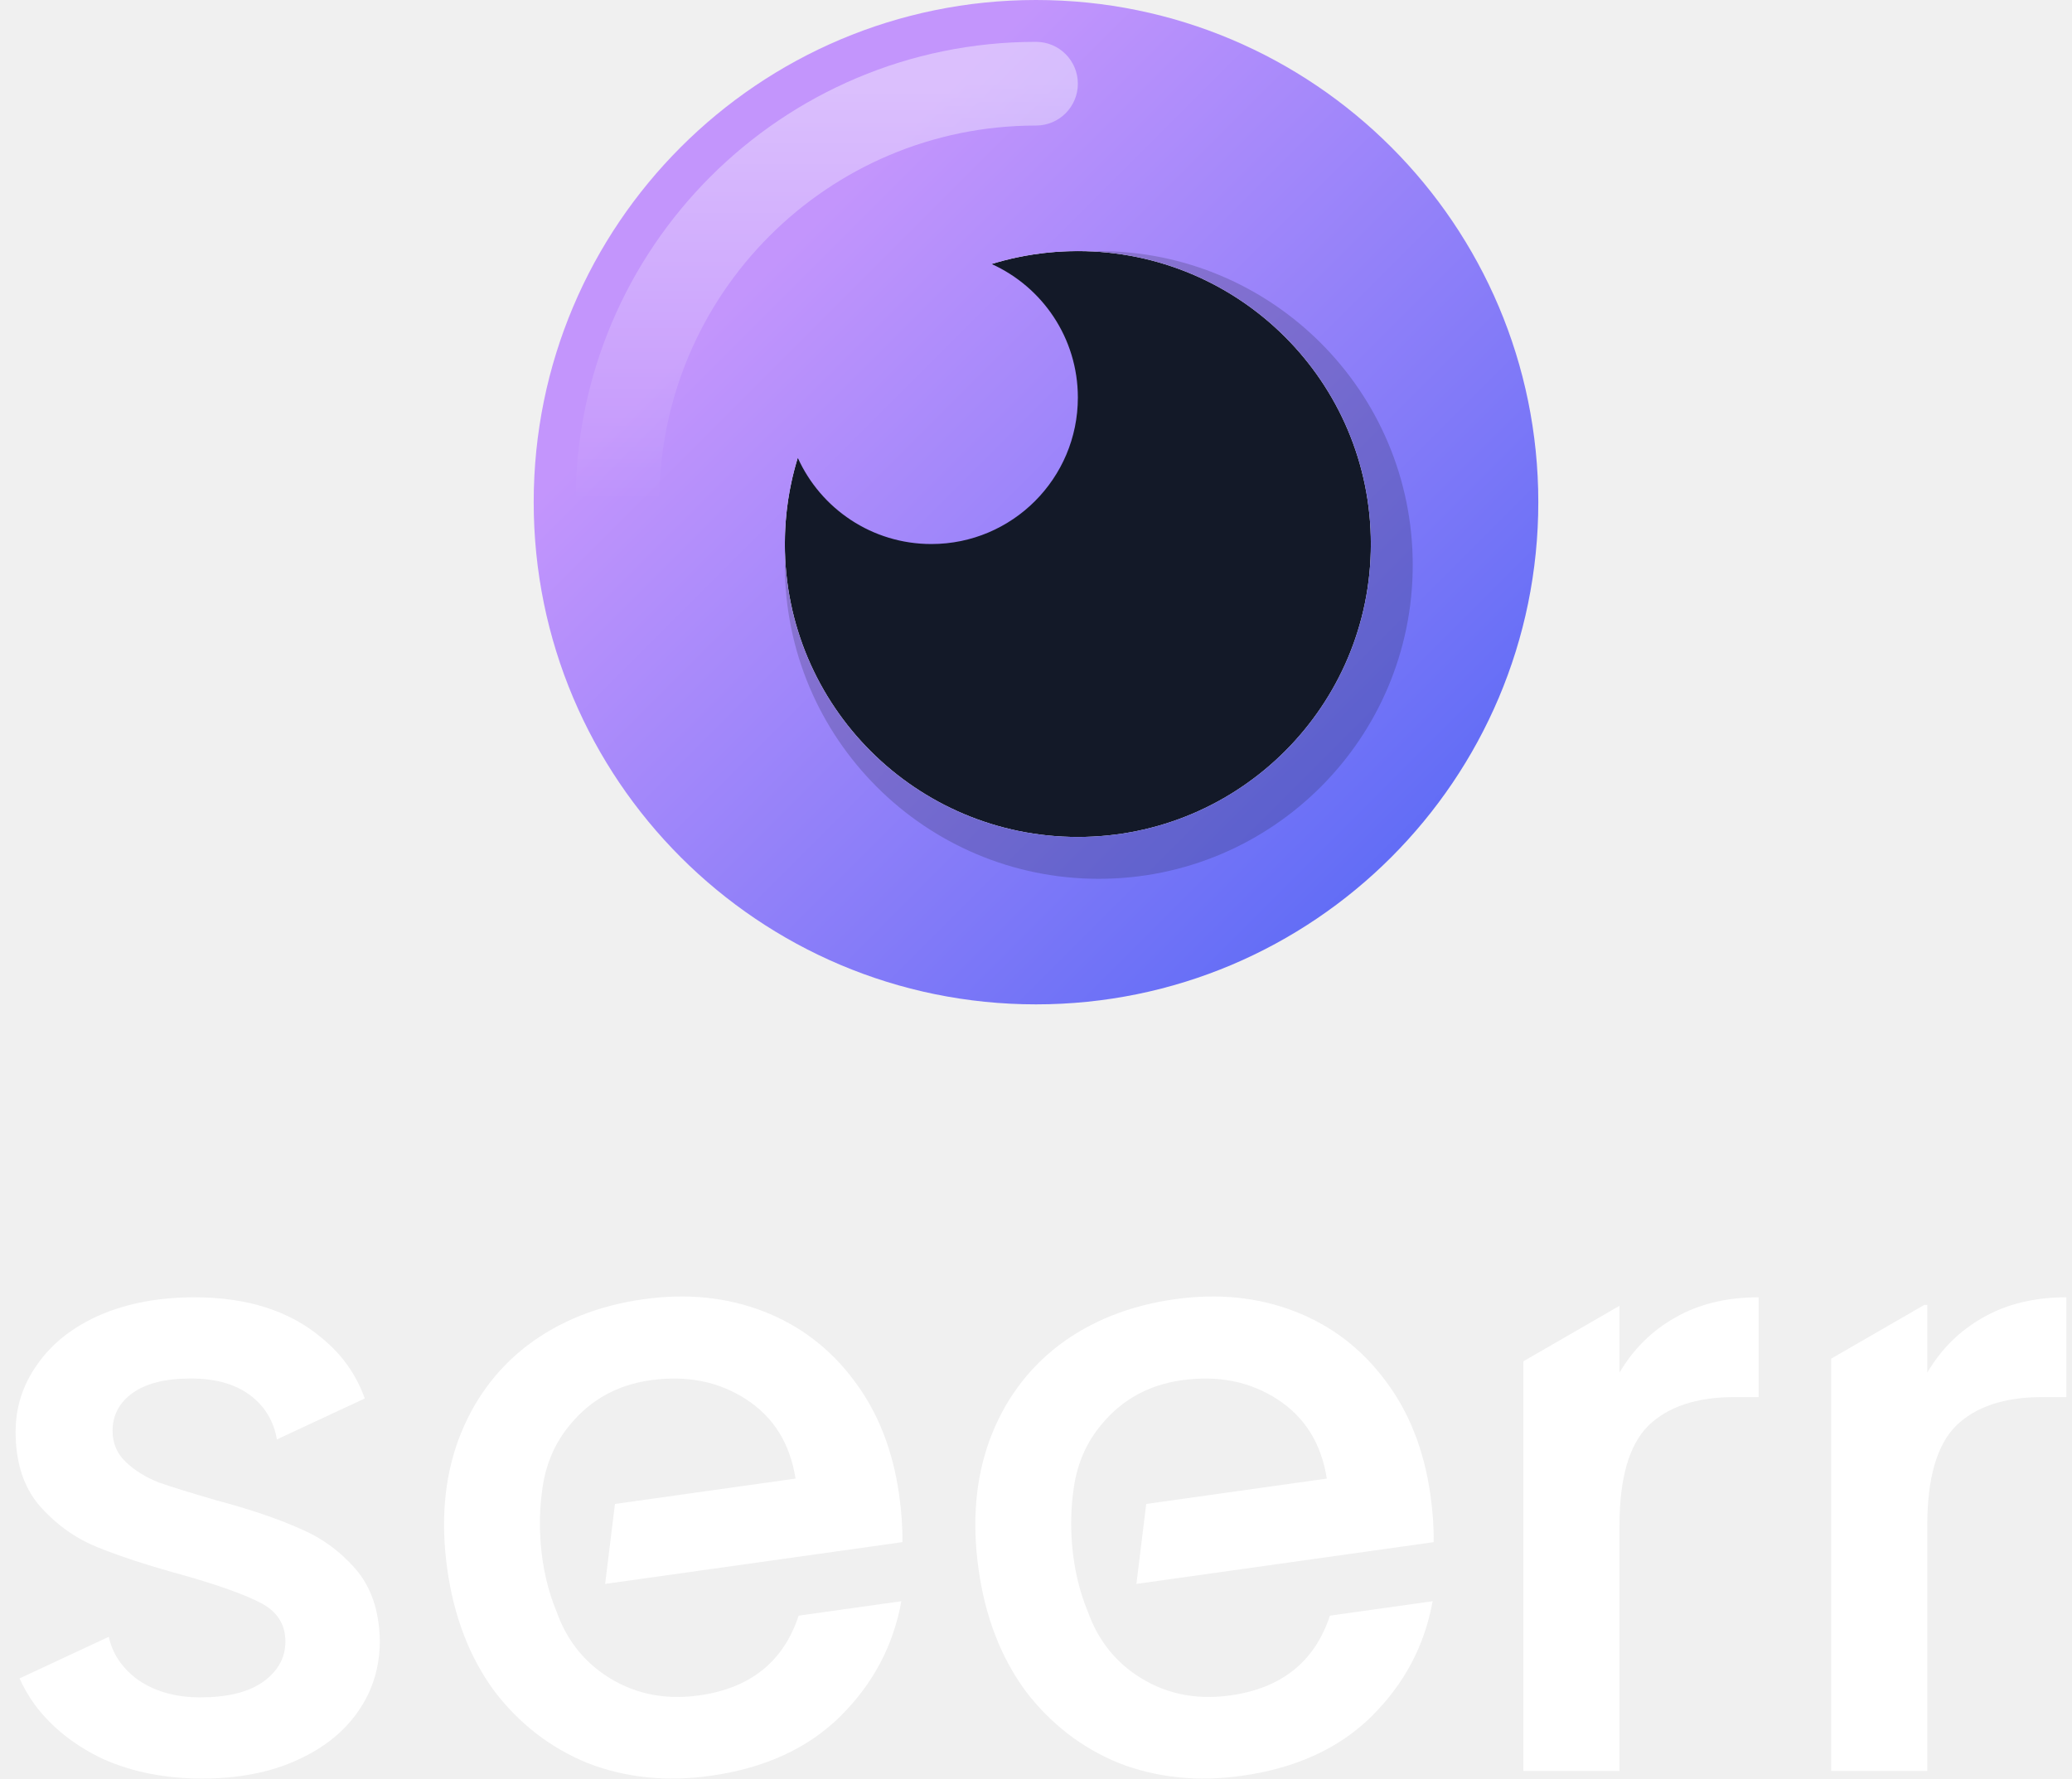
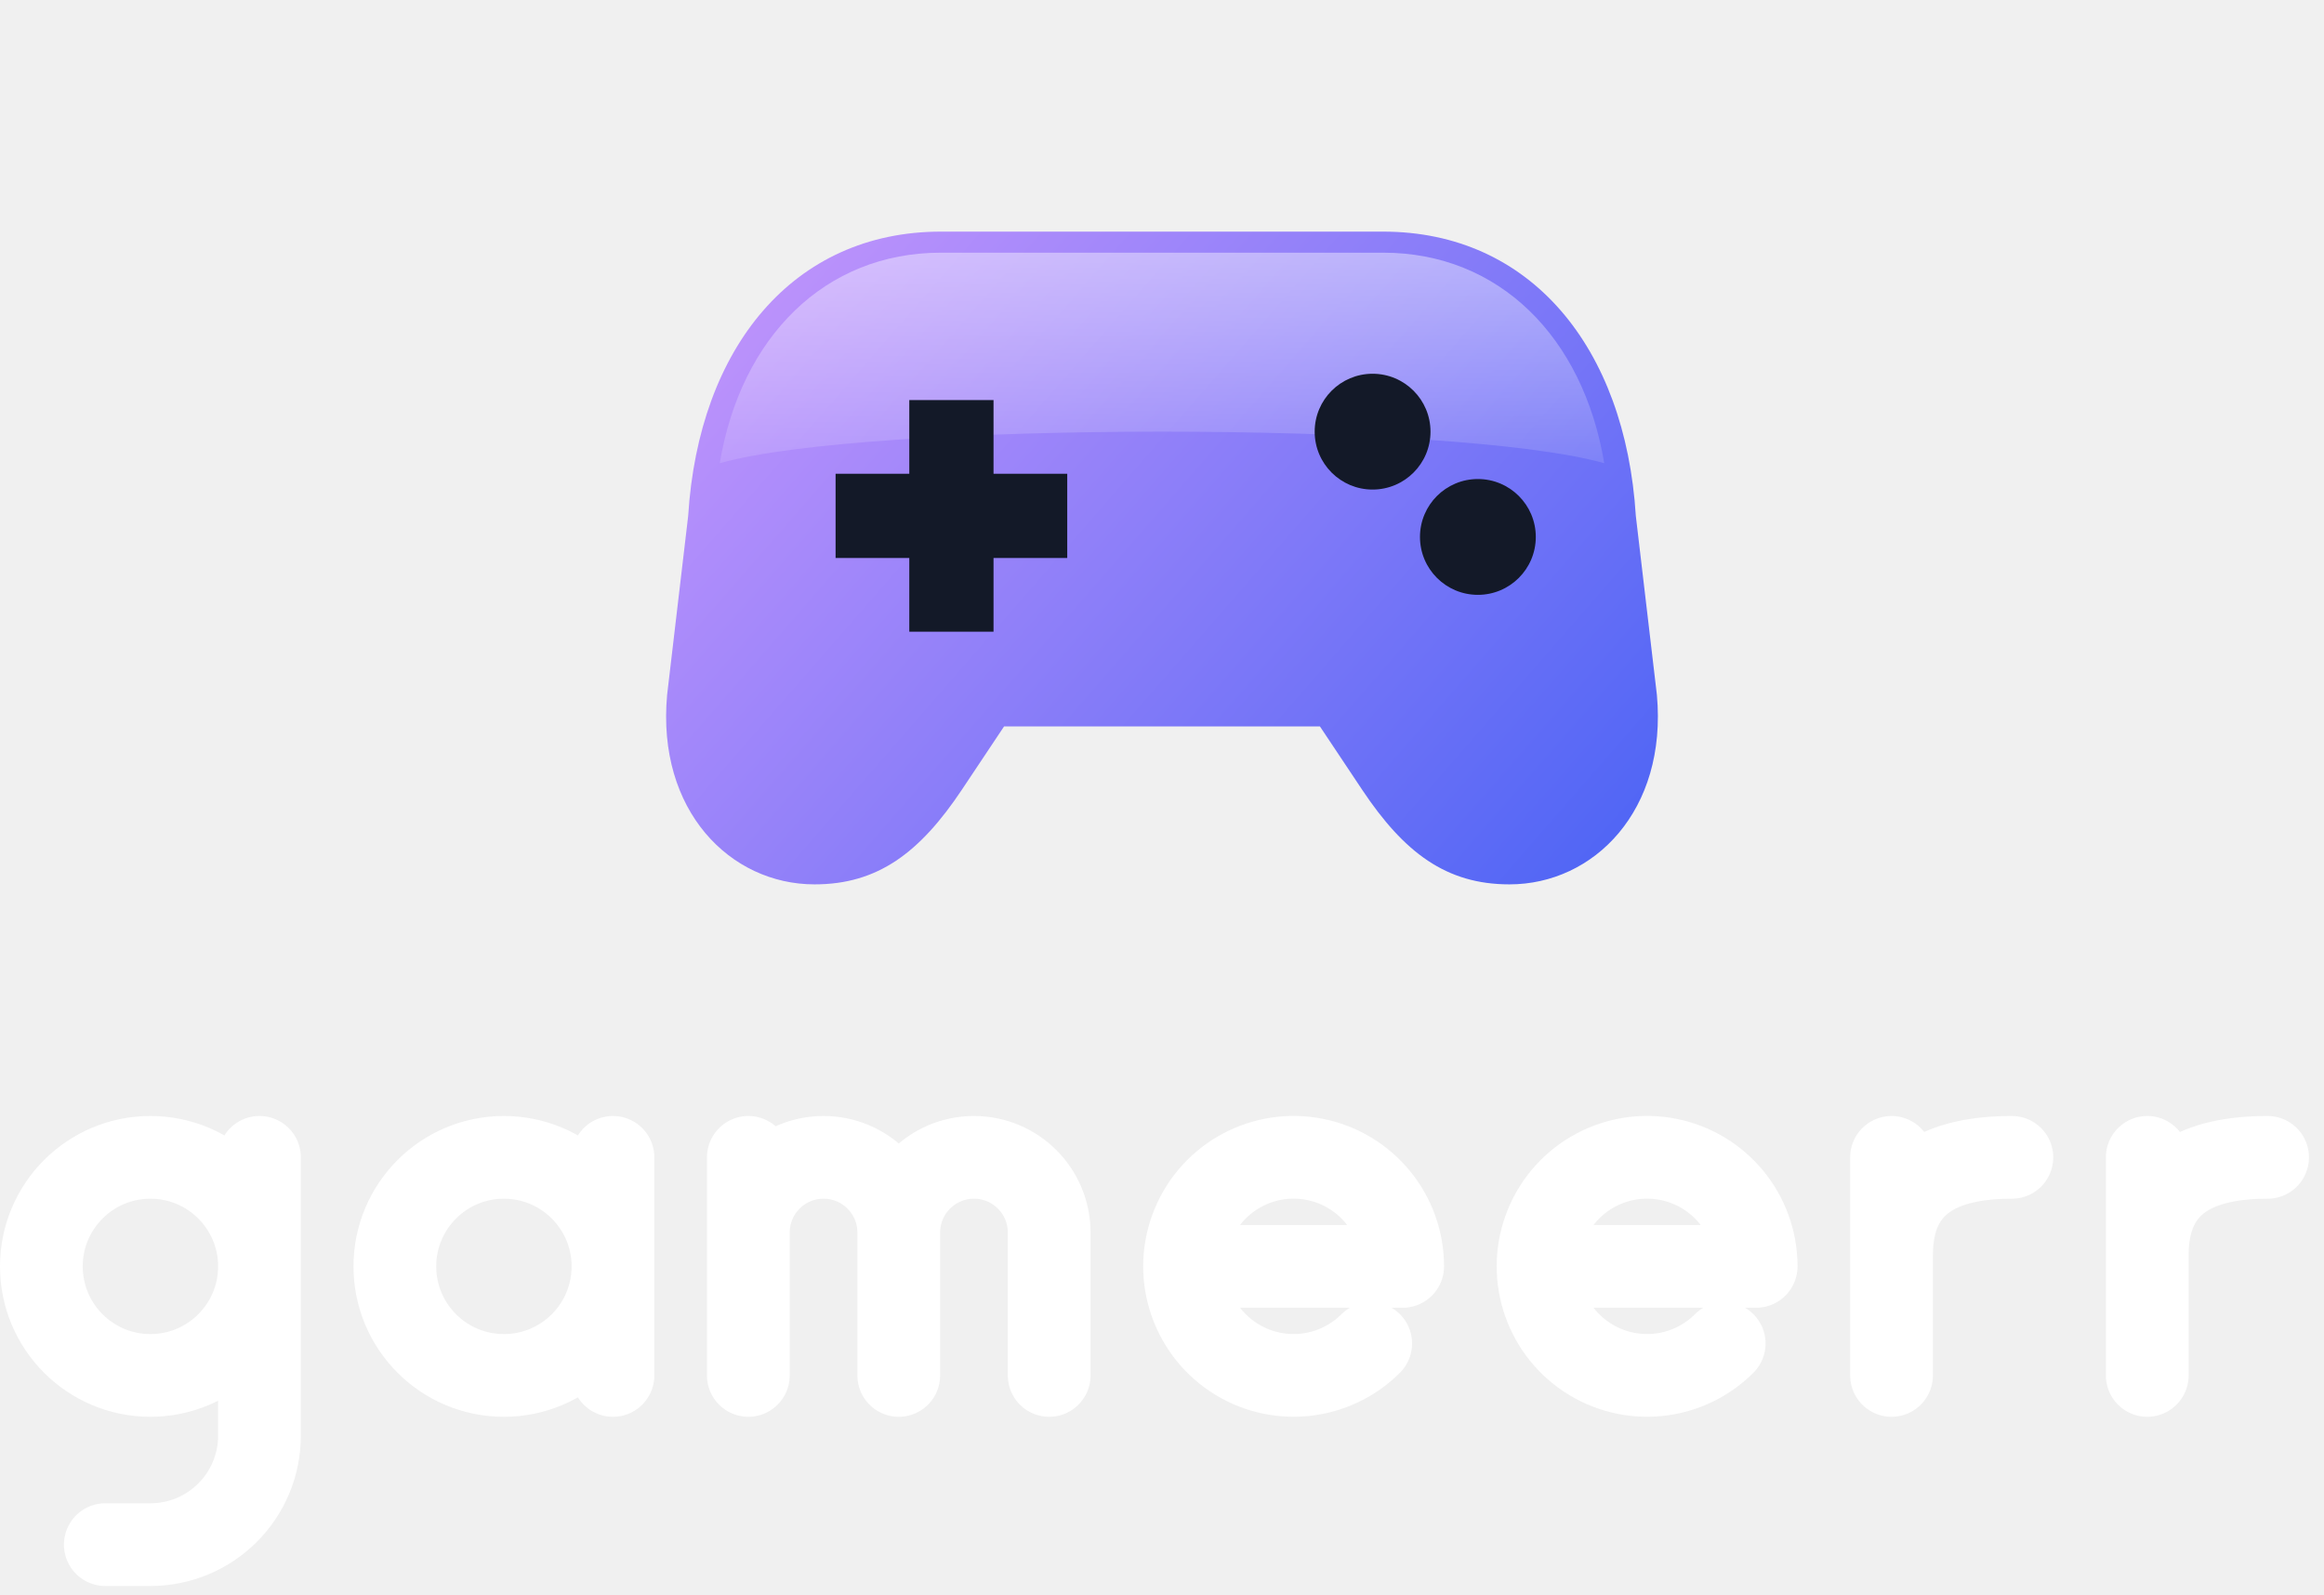
- <svg xmlns="http://www.w3.org/2000/svg" width="198" height="170" viewBox="0 0 198 170" fill="none">
-   <circle cx="103" cy="52" r="28" fill="#131928" />
-   <path fill-rule="evenodd" clip-rule="evenodd" d="M99 96C125.51 96 147 74.51 147 48C147 21.49 125.51 0 99 0C72.49 0 51 21.49 51 48C51 74.51 72.49 96 99 96ZM131 52C131 67.464 118.464 80 103 80C87.536 80 75 67.464 75 52C75 49.13 75.432 46.361 76.234 43.755C78.429 48.617 83.319 52 89 52C96.732 52 103 45.732 103 38C103 32.319 99.617 27.429 94.755 25.234C97.362 24.432 100.13 24 103 24C118.464 24 131 36.536 131 52Z" fill="url(#paint0_linear_311_206)" />
-   <path opacity="0.2" fill-rule="evenodd" clip-rule="evenodd" d="M131 52C131 67.464 118.464 80 103 80C87.864 80 75.533 67.99 75.017 52.979C75.006 53.318 75 53.658 75 54C75 70.569 88.431 84 105 84C121.569 84 135 70.569 135 54C135 37.431 121.569 24 105 24C104.66 24 104.321 24.006 103.983 24.017C118.992 24.535 131 36.865 131 52Z" fill="#131928" />
-   <path fill-rule="evenodd" clip-rule="evenodd" d="M99 12C79.118 12 63 28.118 63 48C63 50.209 61.209 52 59 52C56.791 52 55 50.209 55 48C55 23.7 74.7 4 99 4C101.209 4 103 5.791 103 8C103 10.209 101.209 12 99 12Z" fill="url(#paint1_linear_311_206)" />
-   <path fill-rule="evenodd" clip-rule="evenodd" d="M174.984 129.867V169.272H184.169V145.828C184.169 141.301 185.082 138.121 186.909 136.288C188.789 134.456 191.528 133.54 195.127 133.54H197.463V124C194.402 124 191.743 124.647 189.487 125.94C187.285 127.18 185.512 128.931 184.169 131.195V124.728H183.886L174.984 129.867Z" fill="white" />
-   <path fill-rule="evenodd" clip-rule="evenodd" d="M145.573 130.117V169.272H154.758V145.828C154.758 141.301 155.671 138.121 157.498 136.288C159.377 134.456 162.117 133.54 165.716 133.54H168.052V124C164.99 124 162.332 124.647 160.076 125.94C157.874 127.18 156.101 128.931 154.758 131.195V124.814L145.573 130.117Z" fill="white" />
-   <path fill-rule="evenodd" clip-rule="evenodd" d="M136.689 142.875C136.922 144.529 137.026 146.039 137 147.403L108.595 151.395L109.533 143.752L126.79 141.327C126.264 137.972 124.689 135.445 122.063 133.746C119.438 132.047 116.396 131.44 112.939 131.926C109.801 132.367 107.257 133.759 105.308 136.101C103.756 137.917 102.837 140.106 102.55 142.669C102.192 145.346 102.195 149.861 103.977 154.106C104.886 156.629 106.398 158.614 108.513 160.06C111.153 161.866 114.176 162.53 117.58 162.051C122.473 161.364 125.642 158.823 127.085 154.429L136.899 153.05C136.139 157.293 134.188 160.969 131.045 164.078C127.948 167.125 123.819 169.012 118.66 169.737C114.458 170.327 110.55 169.924 106.936 168.527C103.369 167.069 100.387 164.767 97.992 161.62C95.643 158.413 94.15 154.541 93.512 150.004C92.875 145.468 93.22 141.365 94.549 137.695C95.923 133.964 98.127 130.933 101.163 128.601C104.251 126.262 107.949 124.79 112.258 124.185C116.407 123.601 120.231 123.989 123.731 125.348C127.23 126.706 130.117 128.913 132.39 131.968C134.656 134.97 136.089 138.605 136.689 142.875Z" fill="white" />
-   <path fill-rule="evenodd" clip-rule="evenodd" d="M85.921 142.875C86.154 144.529 86.257 146.039 86.232 147.403L57.827 151.395L58.765 143.752L76.022 141.327C75.496 137.972 73.921 135.445 71.295 133.746C68.67 132.047 65.628 131.44 62.171 131.926C59.033 132.367 56.489 133.759 54.54 136.101C52.988 137.917 52.069 140.106 51.782 142.669C51.424 145.345 51.427 149.861 53.209 154.106C54.118 156.629 55.63 158.614 57.745 160.06C60.385 161.866 63.407 162.53 66.812 162.051C71.705 161.364 74.874 158.823 76.317 154.429L86.131 153.05C85.371 157.293 83.42 160.969 80.277 164.078C77.18 167.125 73.051 169.012 67.892 169.737C63.69 170.327 59.782 169.924 56.168 168.527C52.601 167.069 49.619 164.767 47.224 161.62C44.875 158.413 43.382 154.541 42.744 150.004C42.107 145.468 42.452 141.365 43.78 137.695C45.155 133.964 47.359 130.933 50.395 128.601C53.483 126.262 57.181 124.79 61.49 124.185C65.639 123.601 69.463 123.989 72.963 125.348C76.462 126.706 79.349 128.913 81.622 131.968C83.888 134.97 85.321 138.605 85.921 142.875Z" fill="white" />
-   <path fill-rule="evenodd" clip-rule="evenodd" d="M19.297 170C15.806 170 12.664 169.38 9.87 168.141C7.131 166.847 4.956 165.122 3.344 162.967C2.751 162.153 2.26 161.307 1.87 160.427L10.397 156.451C10.721 157.974 11.566 159.283 12.932 160.38C14.597 161.619 16.665 162.239 19.136 162.239C21.714 162.239 23.701 161.754 25.098 160.784C26.548 159.76 27.273 158.466 27.273 156.903C27.273 155.233 26.468 153.993 24.856 153.185C23.299 152.376 20.801 151.487 17.363 150.517C14.033 149.6 11.321 148.711 9.226 147.849C7.131 146.987 5.305 145.666 3.747 143.888C2.243 142.109 1.491 139.764 1.491 136.854C1.491 134.483 2.189 132.327 3.586 130.387C4.983 128.393 6.97 126.83 9.548 125.698C12.18 124.566 15.188 124 18.572 124C23.621 124 27.676 125.293 30.738 127.88C32.667 129.449 34.04 131.379 34.857 133.67L26.459 137.586C26.177 135.927 25.402 134.578 24.131 133.54C22.681 132.354 20.72 131.761 18.25 131.761C15.833 131.761 13.979 132.219 12.69 133.135C11.401 134.052 10.757 135.264 10.757 136.773C10.757 137.959 11.186 138.956 12.046 139.765C12.905 140.573 13.953 141.22 15.188 141.705C16.423 142.136 18.25 142.702 20.667 143.402C23.89 144.265 26.521 145.154 28.562 146.07C30.657 146.933 32.457 148.226 33.961 149.951C35.465 151.675 36.243 153.966 36.297 156.822C36.297 159.356 35.599 161.619 34.202 163.613C32.806 165.608 30.819 167.17 28.24 168.302C25.716 169.434 22.735 170 19.297 170Z" fill="white" />
+ <svg xmlns="http://www.w3.org/2000/svg" width="309" height="212" viewBox="0 0 309 212" fill="none">
  <defs>
-     <linearGradient id="paint0_linear_311_206" x1="99" y1="-2.07126e-06" x2="168.5" y2="69.5" gradientUnits="userSpaceOnUse">
+     <linearGradient id="g" x1="10" y1="18" x2="88" y2="86" gradientUnits="userSpaceOnUse">
      <stop stop-color="#C395FC" />
      <stop offset="1" stop-color="#4F65F5" />
    </linearGradient>
-     <linearGradient id="paint1_linear_311_206" x1="79" y1="8" x2="79" y2="48" gradientUnits="userSpaceOnUse">
-       <stop stop-color="white" stop-opacity="0.4" />
+     <linearGradient id="g-gloss" x1="48" y1="22" x2="48" y2="52" gradientUnits="userSpaceOnUse">
+       <stop stop-color="white" stop-opacity="0.45" />
      <stop offset="1" stop-color="white" stop-opacity="0" />
    </linearGradient>
  </defs>
+   <g transform="translate(87.30 0) scale(1.4)">
+     <path d="M27 22 H69 C83 22 92 33 93 49 L95 66 C96 77 89 84 81 84 C75 84 71 81 67 75 L63 69 H33 L29 75 C25 81 21 84 15 84 C7 84 0 77 1 66 L3 49 C4 33 13 22 27 22 Z" fill="url(#g)" />
+     <path d="M27 24 H69 C80 24 88 32 90 44 C76 40 20 40 6 44 C8 32 16 24 27 24 Z" fill="url(#g-gloss)" />
+     <path d="M24 38 H32 V45 H39 V53 H32 V60 H24 V53 H17 V45 H24 Z" fill="#131928" />
+     <circle cx="68" cy="41" r="5.5" fill="#131928" />
+     <circle cx="78" cy="51" r="5.5" fill="#131928" />
+   </g>
+   <g transform="translate(0 118.40)">
+     <path d="M34.5 50 A14.5 14.5 0 1 0 5.5 50 A14.5 14.5 0 1 0 34.5 50 M34.5 35.5 V72.5 A14.5 14.5 0 0 1 20 87 H14 M81.5 50 A14.5 14.5 0 1 0 52.5 50 A14.5 14.5 0 1 0 81.5 50 M81.5 35.5 V64.5 M99.5 64.5 V35.5 M99.5 45.5 A10 10 0 0 1 119.5 45.5 V64.5 M119.5 45.5 A10 10 0 0 1 139.5 45.5 V64.5 M157.5 50 H186.5 A14.5 14.5 0 1 0 182.25 60.25 M204.5 50 H233.5 A14.5 14.5 0 1 0 229.25 60.25 M251.5 64.5 V35.5 M251.5 48.5 C251.5 38.5 258.5 35.5 267.5 35.5 M285.5 64.5 V35.5 M285.5 48.5 C285.5 38.5 292.5 35.5 301.5 35.5" stroke="white" stroke-width="11" stroke-linecap="round" stroke-linejoin="round" fill="none" />
+   </g>
</svg>
